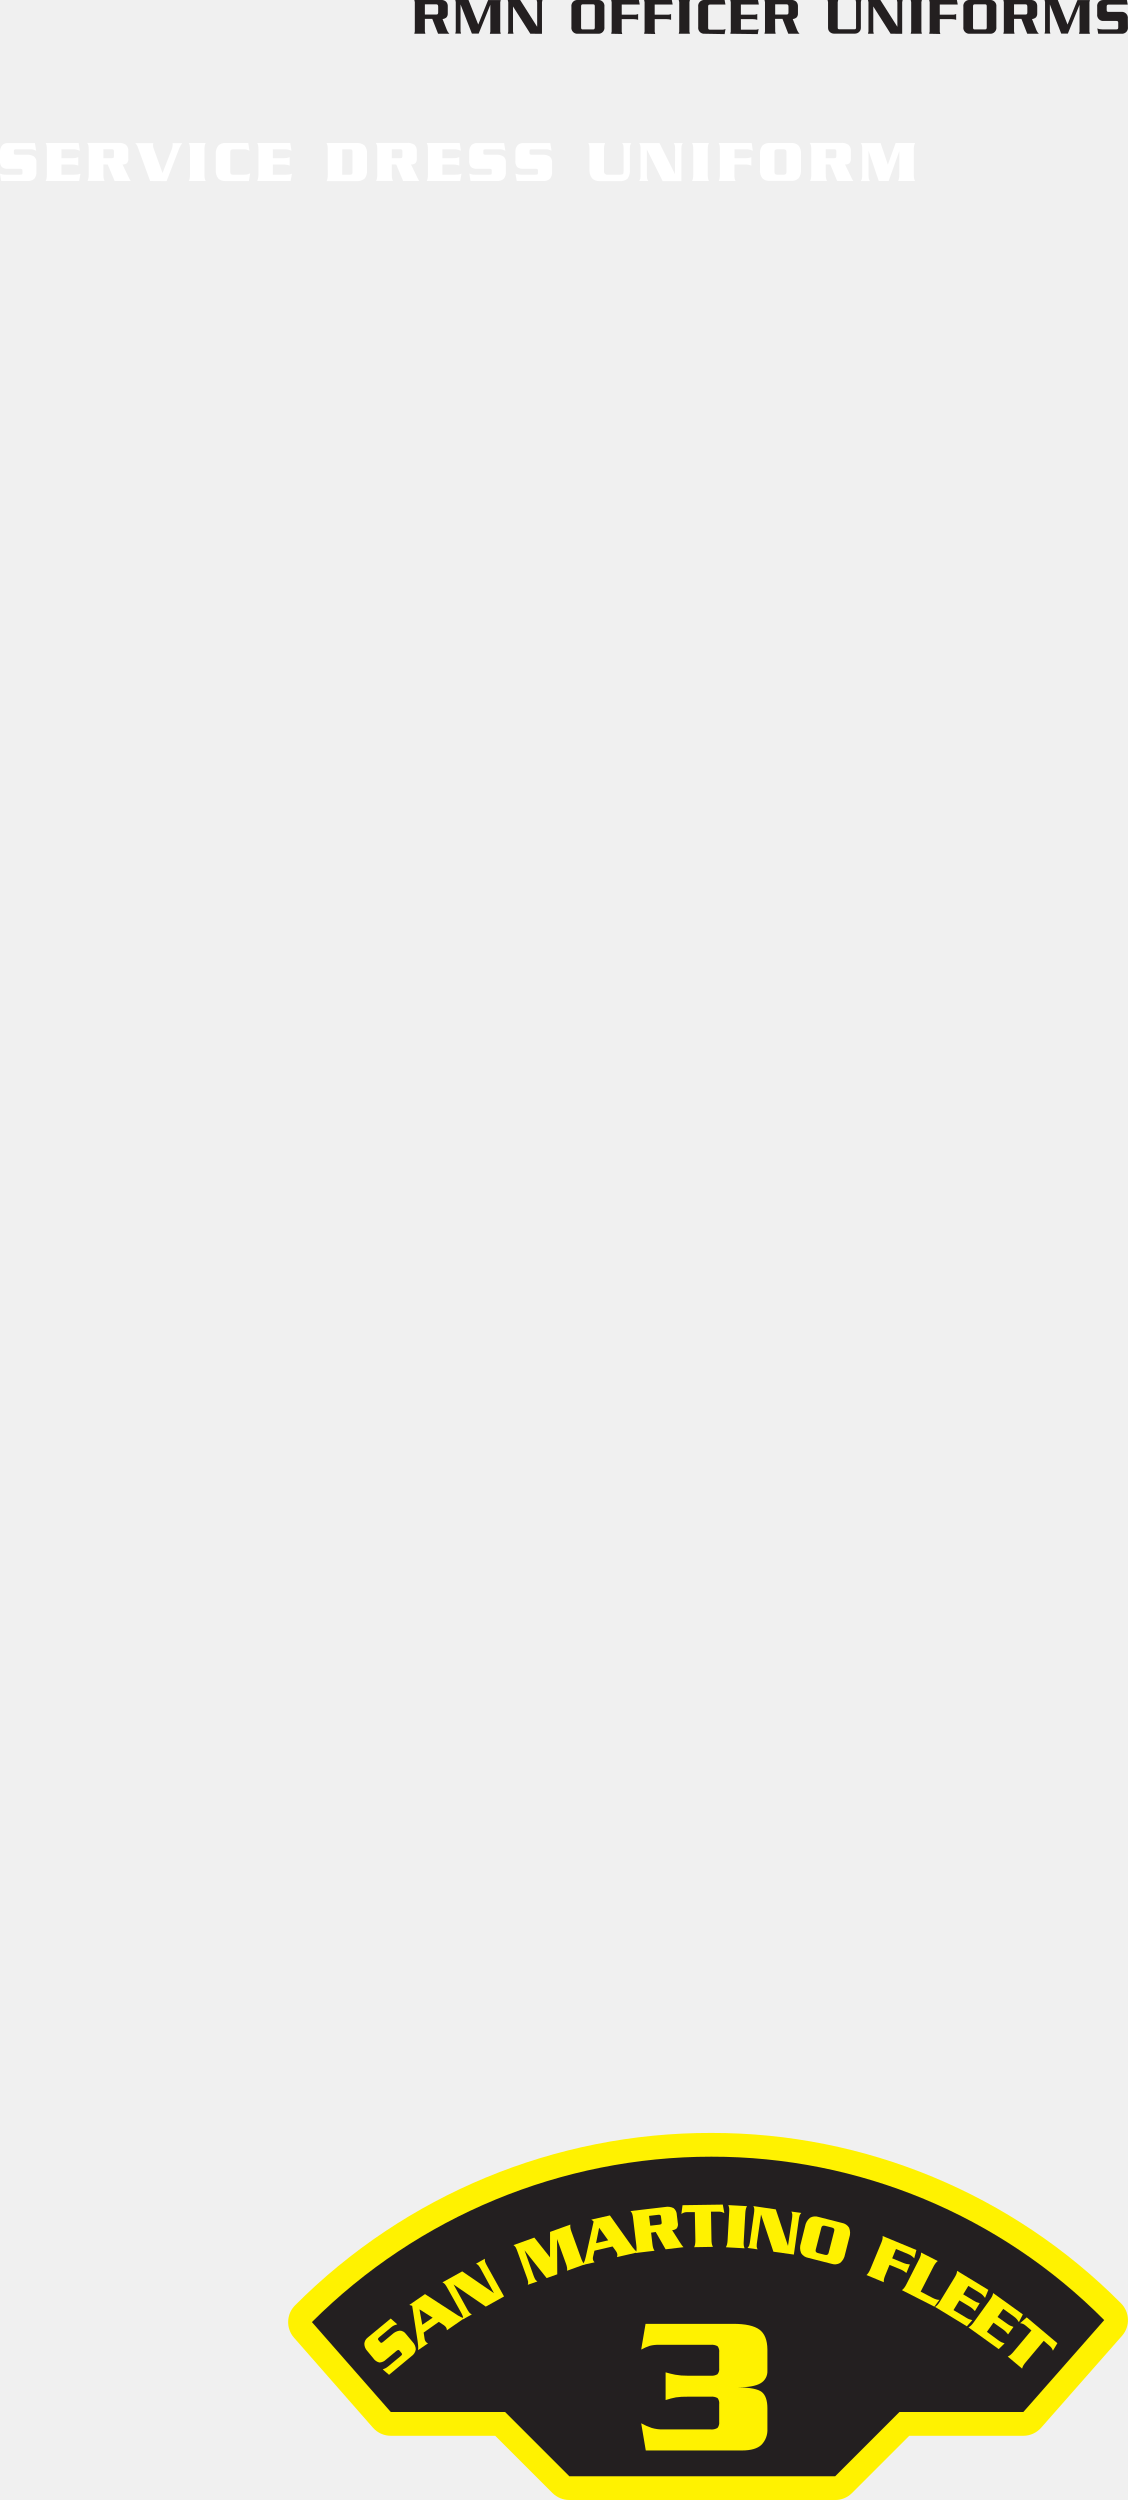
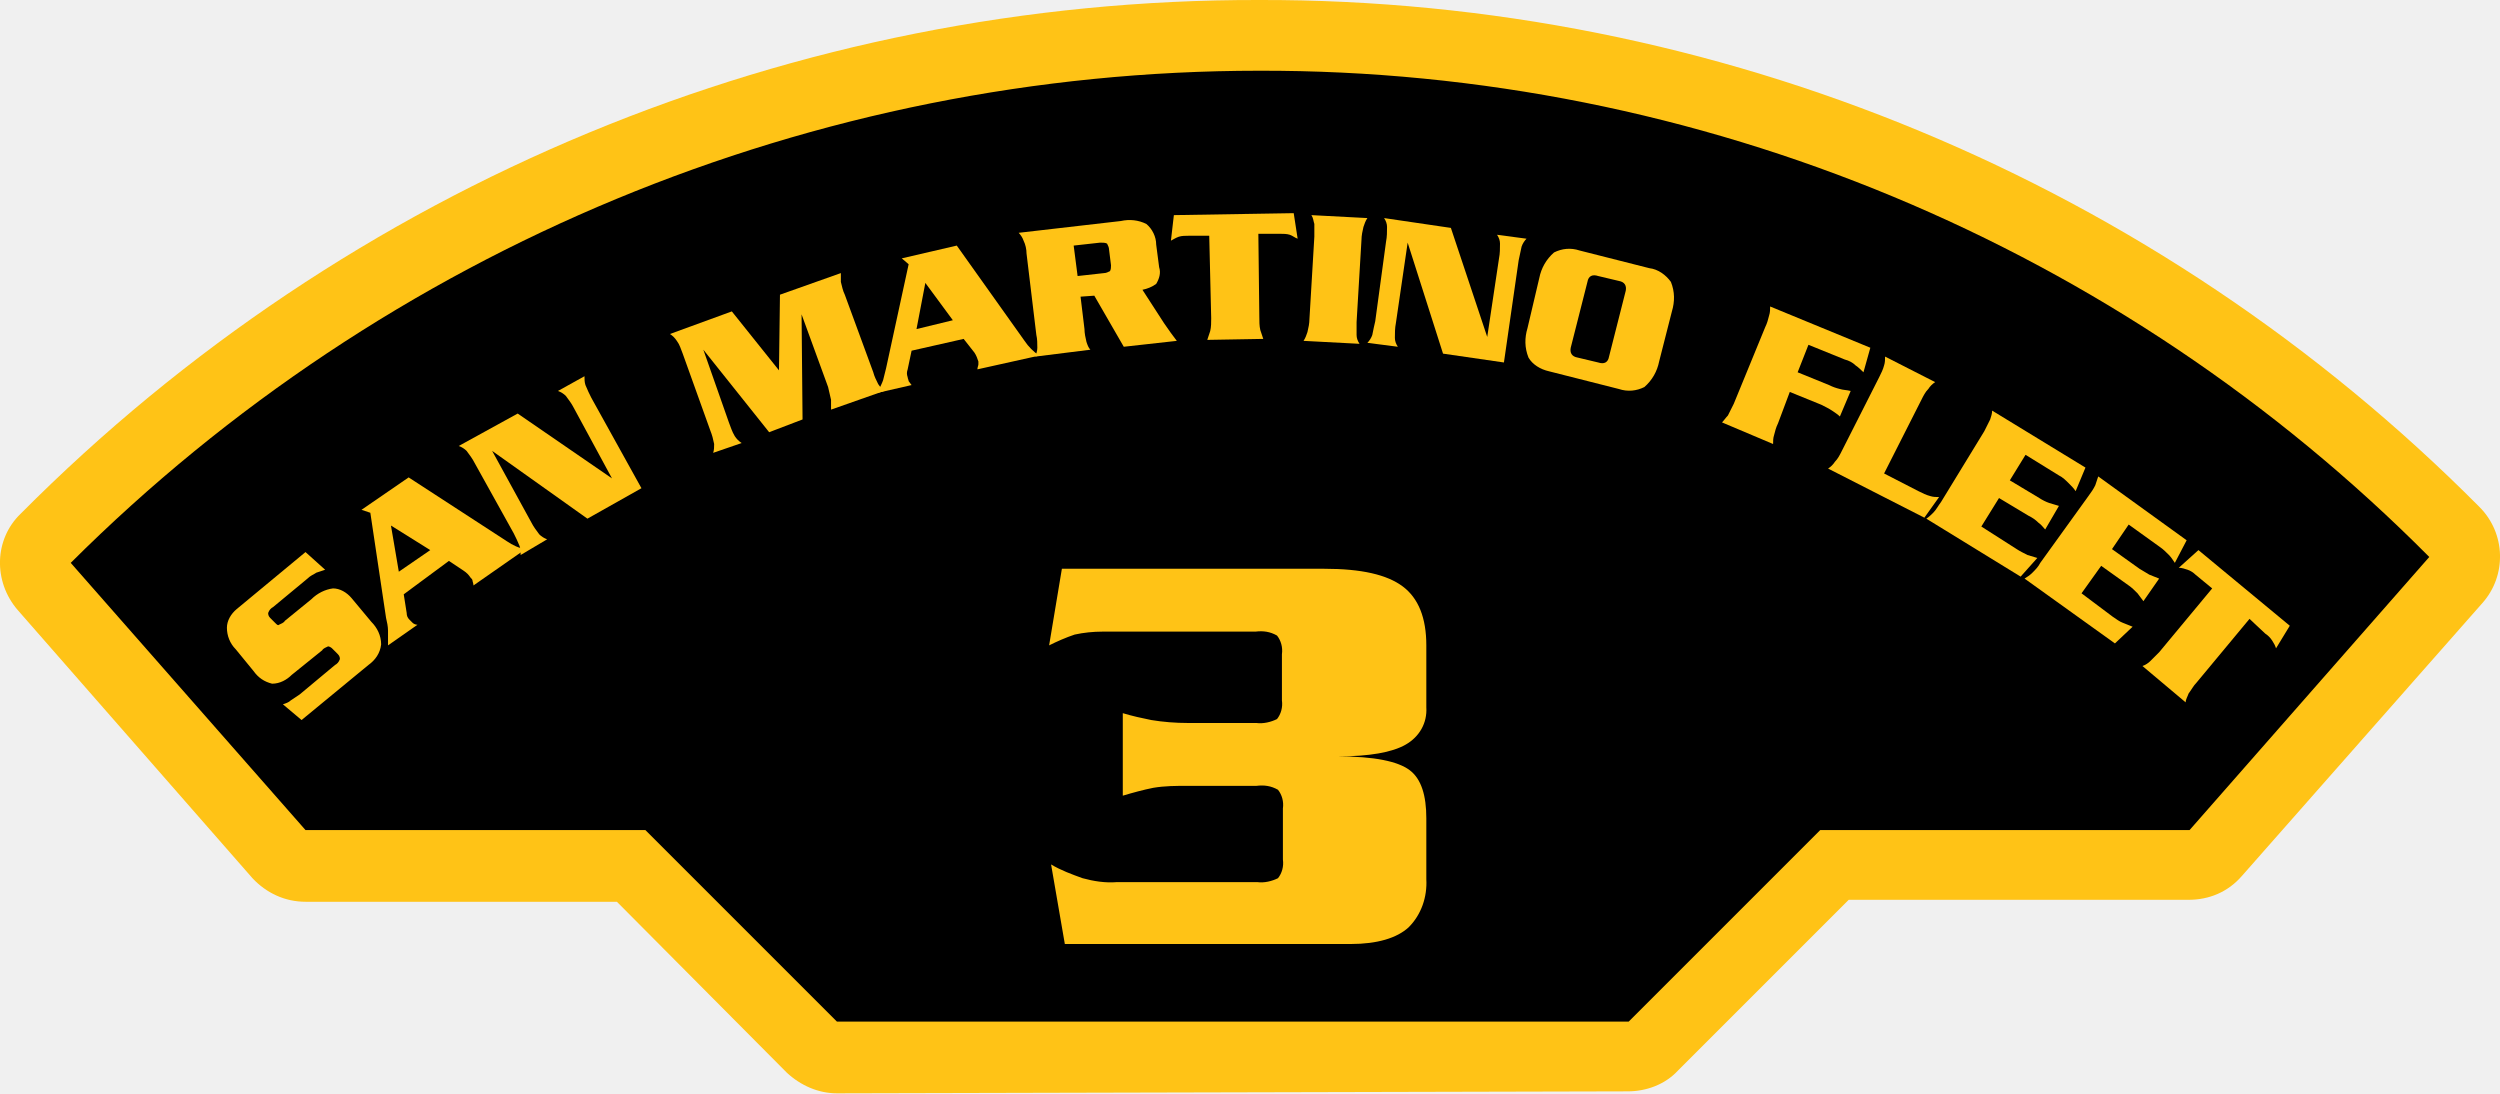
- <svg xmlns="http://www.w3.org/2000/svg" id="Layer_1" data-name="Layer 1" viewBox="0 0 341.86 757.69">
-   <defs>
-     <style>.cls-1{fill:#231f20;}.cls-2{fill:#fff;}.cls-3{opacity:0.5;}.cls-4{fill:#fff200;}.cls-5{fill:none;stroke:#231f20;}</style>
-   </defs>
-   <path class="cls-1" d="M41.44-637.59a5.62,5.62,0,0,0,0,.71,3.75,3.75,0,0,0,.15.66H38.24a3.82,3.82,0,0,0,.15-.65,5.52,5.52,0,0,0,0-.73v-7.48a5.6,5.6,0,0,0,0-.71,3.76,3.76,0,0,0-.15-.66h8.11a2.12,2.12,0,0,1,1.5.5,1.94,1.94,0,0,1,.53,1.49v2.08a1.76,1.76,0,0,1-.35,1.16,1.91,1.91,0,0,1-1.23.55l1.33,3.37a2.87,2.87,0,0,0,.74,1.09H45.44l-1.76-4.51H41.44Zm0-4.45h3.5a.49.49,0,0,0,.41-.15.89.89,0,0,0,.12-.53v-1.72q0-.68-.53-.68h-3.5Z" transform="translate(87.33 646.44)" />
-   <path class="cls-1" d="M57.61-639l3-7.42h3.82a3.85,3.85,0,0,0-.15.65,5.42,5.42,0,0,0,0,.73v7.47a5.55,5.55,0,0,0,0,.71,3.81,3.81,0,0,0,.15.66h-3.3a3.79,3.79,0,0,0,.15-.65,5.63,5.63,0,0,0,0-.73V-645l-3.54,8.75H55.69l-3.44-8.85,0,7.46a5.63,5.63,0,0,0,0,.72,3.86,3.86,0,0,0,.15.67H50.65a3.84,3.84,0,0,0,.15-.65,5.63,5.63,0,0,0,0-.73v-7.47a5.68,5.68,0,0,0,0-.71,3.76,3.76,0,0,0-.15-.66h4Z" transform="translate(87.33 646.44)" />
-   <path class="cls-1" d="M73.4-636.21l-5.25-8.27,0,6.9a5.53,5.53,0,0,0,0,.71,3.79,3.79,0,0,0,.15.66H66.56a4,4,0,0,0,.15-.65,5.59,5.59,0,0,0,0-.73v-7.47a5.71,5.71,0,0,0,0-.71,3.9,3.9,0,0,0-.15-.66h3.76l5.15,8.11,0-6.74a5.68,5.68,0,0,0,0-.71,3.89,3.89,0,0,0-.15-.66h1.76a3.88,3.88,0,0,0-.15.65,5.45,5.45,0,0,0,0,.73v8.85Z" transform="translate(87.33 646.44)" />
-   <path class="cls-1" d="M87.85-636.21a1.82,1.82,0,0,1-2-2.08v-6.07a1.82,1.82,0,0,1,2-2.08h6a1.82,1.82,0,0,1,2,2.08v6.07a1.82,1.82,0,0,1-2,2.08Zm4.51-1.31a.62.62,0,0,0,.45-.13.68.68,0,0,0,.13-.48v-6.39a.71.71,0,0,0-.12-.49.65.65,0,0,0-.46-.12h-3a.63.63,0,0,0-.45.13.68.68,0,0,0-.13.48v6.39a.71.71,0,0,0,.12.49.65.65,0,0,0,.46.12Z" transform="translate(87.33 646.44)" />
-   <path class="cls-1" d="M97.9-636.21a3.87,3.87,0,0,0,.15-.65,5.43,5.43,0,0,0,0-.73v-7.48a5.52,5.52,0,0,0,0-.71,3.8,3.8,0,0,0-.15-.66h8.4l.26,1.38-.74,0-.84,0H101.1V-642h3.38a8.26,8.26,0,0,0,.86,0,2.35,2.35,0,0,0,.73-.2v1.79a2.88,2.88,0,0,0-.74-.18,6.72,6.72,0,0,0-.84-.06H101.1v3.14a5.53,5.53,0,0,0,0,.71,3.79,3.79,0,0,0,.15.66Z" transform="translate(87.33 646.44)" />
-   <path class="cls-1" d="M107.88-636.21a3.87,3.87,0,0,0,.15-.65,5.43,5.43,0,0,0,0-.73v-7.48a5.52,5.52,0,0,0,0-.71,3.8,3.8,0,0,0-.15-.66h8.4l.26,1.38-.74,0-.84,0h-3.87V-642h3.38a8.26,8.26,0,0,0,.86,0,2.35,2.35,0,0,0,.73-.2v1.79a2.88,2.88,0,0,0-.74-.18,6.72,6.72,0,0,0-.84-.06h-3.38v3.14a5.53,5.53,0,0,0,0,.71,3.79,3.79,0,0,0,.15.66Z" transform="translate(87.33 646.44)" />
-   <path class="cls-1" d="M121.77-646.44a3.88,3.88,0,0,0-.15.65,5.44,5.44,0,0,0,0,.73v7.48a5.5,5.5,0,0,0,0,.71,3.78,3.78,0,0,0,.15.66h-3.39a4,4,0,0,0,.15-.65,5.6,5.6,0,0,0,0-.73v-7.48a5.7,5.7,0,0,0,0-.71,3.9,3.9,0,0,0-.15-.66Z" transform="translate(87.33 646.44)" />
-   <path class="cls-1" d="M126.28-636.21a1.82,1.82,0,0,1-2-2.08v-6.07a1.82,1.82,0,0,1,2-2.08h6l.26,1.38-.74,0-.84,0h-3.09a.63.63,0,0,0-.45.13.68.68,0,0,0-.13.48v6.39a.71.71,0,0,0,.12.49.65.65,0,0,0,.46.12h3.09a8.13,8.13,0,0,0,.86,0,2.35,2.35,0,0,0,.73-.2l-.26,1.55Z" transform="translate(87.33 646.44)" />
-   <path class="cls-1" d="M134-636.21a3.87,3.87,0,0,0,.15-.65,5.43,5.43,0,0,0,0-.73v-7.48a5.52,5.52,0,0,0,0-.71,3.8,3.8,0,0,0-.15-.66h8.4l.26,1.38-.74,0-.84,0h-3.87V-642h3.38a8.26,8.26,0,0,0,.86,0,2.35,2.35,0,0,0,.73-.2v1.79a2.88,2.88,0,0,0-.74-.18,6.72,6.72,0,0,0-.84-.06h-3.38v3.2H141a8.13,8.13,0,0,0,.86,0,2.34,2.34,0,0,0,.73-.2l-.26,1.55Z" transform="translate(87.33 646.44)" />
-   <path class="cls-1" d="M147.61-637.59a5.71,5.71,0,0,0,0,.71,3.71,3.71,0,0,0,.15.66h-3.39a3.87,3.87,0,0,0,.15-.65,5.6,5.6,0,0,0,0-.73v-7.48a5.7,5.7,0,0,0,0-.71,3.8,3.8,0,0,0-.15-.66h8.11a2.12,2.12,0,0,1,1.5.5,1.94,1.94,0,0,1,.53,1.49v2.08a1.76,1.76,0,0,1-.35,1.16,1.91,1.91,0,0,1-1.23.55l1.33,3.37a2.88,2.88,0,0,0,.74,1.09h-3.42l-1.76-4.51h-2.24Zm0-4.45h3.5a.49.49,0,0,0,.41-.15.88.88,0,0,0,.12-.53v-1.72q0-.68-.53-.68h-3.5Z" transform="translate(87.33 646.44)" />
-   <path class="cls-1" d="M166.71-646.44a3.77,3.77,0,0,0-.15.65,5.59,5.59,0,0,0,0,.73V-638q0,.43.46.43h4.64q.46,0,.46-.43v-7.11a5.68,5.68,0,0,0,0-.71,3.71,3.71,0,0,0-.15-.66h1.76a3.79,3.79,0,0,0-.15.65,5.61,5.61,0,0,0,0,.73V-638a1.65,1.65,0,0,1-.54,1.25,1.85,1.85,0,0,1-1.31.51h-6.24a1.86,1.86,0,0,1-1.32-.5,1.65,1.65,0,0,1-.54-1.25v-7.09a5.7,5.7,0,0,0,0-.71,3.8,3.8,0,0,0-.15-.66Z" transform="translate(87.33 646.44)" />
-   <path class="cls-1" d="M182.59-636.21l-5.25-8.27,0,6.9a5.53,5.53,0,0,0,0,.71,3.79,3.79,0,0,0,.15.66h-1.76a4,4,0,0,0,.15-.65,5.59,5.59,0,0,0,0-.73v-7.47a5.71,5.71,0,0,0,0-.71,3.9,3.9,0,0,0-.15-.66h3.76l5.15,8.11,0-6.74a5.68,5.68,0,0,0,0-.71,3.89,3.89,0,0,0-.15-.66h1.76a3.88,3.88,0,0,0-.15.65,5.45,5.45,0,0,0,0,.73v8.85Z" transform="translate(87.33 646.44)" />
-   <path class="cls-1" d="M192.07-646.44a3.88,3.88,0,0,0-.15.65,5.44,5.44,0,0,0,0,.73v7.48a5.5,5.5,0,0,0,0,.71,3.78,3.78,0,0,0,.15.66h-3.39a4,4,0,0,0,.15-.65,5.6,5.6,0,0,0,0-.73v-7.48a5.7,5.7,0,0,0,0-.71,3.9,3.9,0,0,0-.15-.66Z" transform="translate(87.33 646.44)" />
-   <path class="cls-1" d="M194.28-636.21a3.87,3.87,0,0,0,.15-.65,5.43,5.43,0,0,0,0-.73v-7.48a5.52,5.52,0,0,0,0-.71,3.8,3.8,0,0,0-.15-.66h8.4l.26,1.38-.74,0-.84,0h-3.87V-642h3.38a8.26,8.26,0,0,0,.86,0,2.35,2.35,0,0,0,.73-.2v1.79a2.88,2.88,0,0,0-.74-.18,6.72,6.72,0,0,0-.84-.06h-3.38v3.14a5.53,5.53,0,0,0,0,.71,3.79,3.79,0,0,0,.15.66Z" transform="translate(87.33 646.44)" />
-   <path class="cls-1" d="M206.64-636.21a1.82,1.82,0,0,1-2-2.08v-6.07a1.82,1.82,0,0,1,2-2.08h6a1.82,1.82,0,0,1,2,2.08v6.07a1.82,1.82,0,0,1-2,2.08Zm4.51-1.31a.62.62,0,0,0,.45-.13.68.68,0,0,0,.13-.48v-6.39a.71.71,0,0,0-.12-.49.65.65,0,0,0-.46-.12h-3a.63.63,0,0,0-.45.13.68.68,0,0,0-.13.48v6.39a.71.71,0,0,0,.12.49.65.65,0,0,0,.46.12Z" transform="translate(87.33 646.44)" />
-   <path class="cls-1" d="M220-637.59a5.71,5.71,0,0,0,0,.71,3.71,3.71,0,0,0,.15.66h-3.39a3.87,3.87,0,0,0,.15-.65,5.6,5.6,0,0,0,0-.73v-7.48a5.7,5.7,0,0,0,0-.71,3.8,3.8,0,0,0-.15-.66H225a2.12,2.12,0,0,1,1.5.5,1.94,1.94,0,0,1,.53,1.49v2.08a1.76,1.76,0,0,1-.35,1.16,1.91,1.91,0,0,1-1.23.55l1.33,3.37a2.88,2.88,0,0,0,.74,1.09H224l-1.76-4.51H220Zm0-4.45h3.5a.49.49,0,0,0,.41-.15.88.88,0,0,0,.12-.53v-1.72q0-.68-.53-.68H220Z" transform="translate(87.33 646.44)" />
-   <path class="cls-1" d="M236.22-639l3-7.42H243a3.85,3.85,0,0,0-.15.65,5.42,5.42,0,0,0,0,.73v7.47a5.55,5.55,0,0,0,0,.71,3.81,3.81,0,0,0,.15.66h-3.3a3.79,3.79,0,0,0,.15-.65,5.63,5.63,0,0,0,0-.73V-645l-3.54,8.75H234.3l-3.44-8.85,0,7.46a5.63,5.63,0,0,0,0,.72,3.86,3.86,0,0,0,.15.67h-1.76a4,4,0,0,0,.15-.65,5.63,5.63,0,0,0,0-.73v-7.47a5.68,5.68,0,0,0,0-.71,3.89,3.89,0,0,0-.15-.66h4Z" transform="translate(87.33 646.44)" />
-   <path class="cls-1" d="M254.51-638.29a1.82,1.82,0,0,1-2,2.08h-7l-.26-1.62a2.37,2.37,0,0,0,.74.23,5.27,5.27,0,0,0,.84.07H251a.62.62,0,0,0,.45-.13.68.68,0,0,0,.13-.48v-1.34a.71.71,0,0,0-.12-.49.65.65,0,0,0-.46-.12H247.2a1.82,1.82,0,0,1-2-2.07v-2.2a1.82,1.82,0,0,1,2-2.07h7l.26,1.38-.74,0-.84,0h-4.22a.62.62,0,0,0-.45.13.67.67,0,0,0-.13.48v1a.7.7,0,0,0,.12.48.65.65,0,0,0,.46.12h3.82a1.82,1.82,0,0,1,2,2.08Z" transform="translate(87.33 646.44)" />
-   <path class="cls-2" d="M-76.37-600.76a5.37,5.37,0,0,0-.83-.32,3.49,3.49,0,0,0-1-.11h-4.09a1.66,1.66,0,0,0-.68.09c-.11.06-.16.2-.16.41v.65q0,.32.16.41a1.66,1.66,0,0,0,.68.09h3.11A3.58,3.58,0,0,1-77-599a2.1,2.1,0,0,1,.71,1.78v2.81a3.16,3.16,0,0,1-.61,2.13,2.76,2.76,0,0,1-2.14.69h-7.92l-.38-2.23a5.85,5.85,0,0,0,.79.24,4.37,4.37,0,0,0,.94.09h4.25a1.6,1.6,0,0,0,.67-.09c.11-.06.16-.2.16-.41v-.79a.44.44,0,0,0-.16-.4,1.47,1.47,0,0,0-.67-.1H-84.9a2.64,2.64,0,0,1-1.89-.54,2.76,2.76,0,0,1-.54-2v-2.57a3,3,0,0,1,.63-2,2.29,2.29,0,0,1,1.8-.7h8.15Z" transform="translate(87.33 646.44)" />
-   <path class="cls-2" d="M-64.92-593.49a6.74,6.74,0,0,0,1.08-.06,6.42,6.42,0,0,0,.9-.24l-.4,2.21H-73.49a3.2,3.2,0,0,0,.27-.81,6.16,6.16,0,0,0,.09-1.17v-7.56a6.29,6.29,0,0,0-.08-1.18,3.55,3.55,0,0,0-.28-.8h10l.36,2.34a8.25,8.25,0,0,0-.88-.3,4.19,4.19,0,0,0-1.12-.13h-3.58v2.7h3.13a6.41,6.41,0,0,0,1.05-.06,8.11,8.11,0,0,0,.93-.24v2.52q-.41-.13-.87-.22a5.84,5.84,0,0,0-1.11-.09h-3.13v3.1Z" transform="translate(87.33 646.44)" />
-   <path class="cls-2" d="M-56-596.59v3a6.29,6.29,0,0,0,.08,1.18,3.54,3.54,0,0,0,.28.8H-60.8a3.2,3.2,0,0,0,.27-.81,6.16,6.16,0,0,0,.09-1.17v-7.56a5.54,5.54,0,0,0-.1-1.21,2.09,2.09,0,0,0-.37-.77h9.47a3.66,3.66,0,0,1,2.28.57,2.39,2.39,0,0,1,.71,2v2.12a1.87,1.87,0,0,1-.45,1.5,2.1,2.1,0,0,1-1.31.35l1.57,3.24.48,1a3.62,3.62,0,0,0,.48.77h-4.91l-2.09-5Zm0-1.91h2.48a1,1,0,0,0,.58-.12q.14-.12.14-.53v-1.4a.69.69,0,0,0-.14-.52.92.92,0,0,0-.58-.13H-56Z" transform="translate(87.33 646.44)" />
-   <path class="cls-2" d="M-41.83-591.58-45.63-602a2.55,2.55,0,0,0-.3-.58,2.69,2.69,0,0,0-.4-.48h5.47a3,3,0,0,0-.09.47v.16a3,3,0,0,0,.05.56,6.07,6.07,0,0,0,.31.93l2.52,6.94,2.7-6.94a8.28,8.28,0,0,0,.27-.81,2.66,2.66,0,0,0,.1-.68,1.7,1.7,0,0,0,0-.35c0-.11,0-.21-.05-.28h3a4.24,4.24,0,0,0-.56.79,9.76,9.76,0,0,0-.59,1.3l-3.64,9.43Z" transform="translate(87.33 646.44)" />
-   <path class="cls-2" d="M-30.11-591.58a3.22,3.22,0,0,0,.27-.81,6.17,6.17,0,0,0,.09-1.17v-7.56a6.25,6.25,0,0,0-.08-1.18,3.55,3.55,0,0,0-.28-.8H-25a3.22,3.22,0,0,0-.27.81,6.17,6.17,0,0,0-.09,1.17v7.56a6.25,6.25,0,0,0,.08,1.18,3.56,3.56,0,0,0,.28.8Z" transform="translate(87.33 646.44)" />
-   <path class="cls-2" d="M-11.73-600.76a5.13,5.13,0,0,0-.8-.32,3.46,3.46,0,0,0-1-.11h-3.15q-.86,0-.86.74v6.23q0,.74.86.74h2.48a11.07,11.07,0,0,0,1.69-.08,3.87,3.87,0,0,0,1-.35l-.38,2.34H-19a2.85,2.85,0,0,1-2.19-.78,3.76,3.76,0,0,1-.73-2.6v-4.75a3.77,3.77,0,0,1,.73-2.59A2.83,2.83,0,0,1-19-603.1h6.91Z" transform="translate(87.33 646.44)" />
-   <path class="cls-2" d="M-.83-593.49a6.74,6.74,0,0,0,1.08-.06,6.42,6.42,0,0,0,.9-.24l-.4,2.21H-9.39a3.2,3.2,0,0,0,.27-.81A6.16,6.16,0,0,0-9-593.56v-7.56a6.29,6.29,0,0,0-.08-1.18,3.55,3.55,0,0,0-.28-.8h10l.36,2.34a8.25,8.25,0,0,0-.88-.3,4.19,4.19,0,0,0-1.12-.13H-4.64v2.7h3.13a6.41,6.41,0,0,0,1.05-.06,8.11,8.11,0,0,0,.93-.24v2.52q-.41-.13-.87-.22a5.84,5.84,0,0,0-1.11-.09H-4.64v3.1Z" transform="translate(87.33 646.44)" />
-   <path class="cls-2" d="M12-601.12a6.29,6.29,0,0,0-.08-1.18,3.55,3.55,0,0,0-.28-.8h8.95a3.56,3.56,0,0,1,2.56.75,3.5,3.5,0,0,1,.75,2.53v5a3.5,3.5,0,0,1-.75,2.53,3.56,3.56,0,0,1-2.56.75H11.65a3.2,3.2,0,0,0,.27-.81,6.16,6.16,0,0,0,.09-1.17Zm4.39,7.63h2.29a1,1,0,0,0,.68-.16,1.32,1.32,0,0,0,.14-.77v-5.83a1.33,1.33,0,0,0-.14-.77q-.14-.17-.68-.17H16.4Z" transform="translate(87.33 646.44)" />
-   <path class="cls-2" d="M31.41-596.59v3a6.29,6.29,0,0,0,.08,1.18,3.54,3.54,0,0,0,.28.8H26.66a3.2,3.2,0,0,0,.27-.81,6.16,6.16,0,0,0,.09-1.17v-7.56a5.54,5.54,0,0,0-.1-1.21,2.09,2.09,0,0,0-.37-.77H36a3.66,3.66,0,0,1,2.28.57,2.39,2.39,0,0,1,.71,2v2.12a1.87,1.87,0,0,1-.45,1.5,2.1,2.1,0,0,1-1.31.35l1.57,3.24.48,1a3.62,3.62,0,0,0,.48.77H34.85l-2.09-5Zm0-1.91H33.9a1,1,0,0,0,.58-.12q.14-.12.14-.53v-1.4a.69.69,0,0,0-.14-.52.92.92,0,0,0-.58-.13H31.41Z" transform="translate(87.33 646.44)" />
-   <path class="cls-2" d="M50.56-593.49a6.74,6.74,0,0,0,1.08-.06,6.39,6.39,0,0,0,.9-.24l-.4,2.21H42a3.2,3.2,0,0,0,.27-.81,6.16,6.16,0,0,0,.09-1.17v-7.56a6.29,6.29,0,0,0-.08-1.18,3.55,3.55,0,0,0-.28-.8H52l.36,2.34a8.42,8.42,0,0,0-.88-.3,4.19,4.19,0,0,0-1.12-.13H46.75v2.7h3.13a6.4,6.4,0,0,0,1.05-.06,8.14,8.14,0,0,0,.93-.24v2.52a8.91,8.91,0,0,0-.87-.22,5.84,5.84,0,0,0-1.11-.09H46.75v3.1Z" transform="translate(87.33 646.44)" />
-   <path class="cls-2" d="M65.83-600.76a5.39,5.39,0,0,0-.83-.32,3.5,3.5,0,0,0-1-.11H60a1.65,1.65,0,0,0-.68.09c-.11.06-.16.2-.16.41v.65c0,.22.05.35.16.41a1.65,1.65,0,0,0,.68.09h3.11a3.58,3.58,0,0,1,2.17.54,2.1,2.1,0,0,1,.71,1.78v2.81a3.15,3.15,0,0,1-.61,2.13,2.75,2.75,0,0,1-2.14.69H55.28l-.38-2.23a5.83,5.83,0,0,0,.79.24,4.37,4.37,0,0,0,.94.09h4.25a1.59,1.59,0,0,0,.67-.09c.11-.06.16-.2.16-.41v-.79a.44.44,0,0,0-.16-.4,1.46,1.46,0,0,0-.67-.1H57.3a2.64,2.64,0,0,1-1.89-.54,2.76,2.76,0,0,1-.54-2v-2.57a3,3,0,0,1,.63-2,2.29,2.29,0,0,1,1.8-.7h8.15Z" transform="translate(87.33 646.44)" />
-   <path class="cls-2" d="M79.83-600.76a5.39,5.39,0,0,0-.83-.32,3.5,3.5,0,0,0-1-.11H74a1.65,1.65,0,0,0-.68.09c-.11.06-.16.2-.16.41v.65c0,.22.05.35.16.41a1.65,1.65,0,0,0,.68.09h3.11a3.58,3.58,0,0,1,2.17.54,2.1,2.1,0,0,1,.71,1.78v2.81a3.15,3.15,0,0,1-.61,2.13,2.75,2.75,0,0,1-2.14.69H69.28l-.38-2.23a5.83,5.83,0,0,0,.79.24,4.37,4.37,0,0,0,.94.09h4.25a1.59,1.59,0,0,0,.67-.09c.11-.06.16-.2.16-.41v-.79a.44.44,0,0,0-.16-.4,1.46,1.46,0,0,0-.67-.1H71.3a2.64,2.64,0,0,1-1.89-.54,2.76,2.76,0,0,1-.54-2v-2.57a3,3,0,0,1,.63-2,2.29,2.29,0,0,1,1.8-.7h8.15Z" transform="translate(87.33 646.44)" />
-   <path class="cls-2" d="M100.35-593.49a2,2,0,0,0,1.12-.18q.2-.18.2-1V-601a7.7,7.7,0,0,0-.07-1.31,2.15,2.15,0,0,0-.36-.76H104a2.15,2.15,0,0,0-.36.76,7.6,7.6,0,0,0-.07,1.31v5.89a4.33,4.33,0,0,1-.67,2.79,3.3,3.3,0,0,1-2.55.77H94.52a3.07,3.07,0,0,1-2.43-.86,4,4,0,0,1-.76-2.7v-6a6.21,6.21,0,0,0-.08-1.18,3.55,3.55,0,0,0-.28-.8h5.11a3.2,3.2,0,0,0-.27.81,6.13,6.13,0,0,0-.09,1.17v6.55a1,1,0,0,0,1.1,1.08Z" transform="translate(87.33 646.44)" />
-   <path class="cls-2" d="M108.72-601.12l0,7.47a7.7,7.7,0,0,0,.07,1.31,2.14,2.14,0,0,0,.36.76h-2.77a2.16,2.16,0,0,0,.36-.76,7.74,7.74,0,0,0,.07-1.31V-601a7.74,7.74,0,0,0-.07-1.31,2.17,2.17,0,0,0-.36-.76h6.17l4.68,9.4.05-7.33a7.7,7.7,0,0,0-.07-1.31,2.14,2.14,0,0,0-.36-.76h2.77a2.14,2.14,0,0,0-.36.76,7.74,7.74,0,0,0-.07,1.31v9.45h-5.69Z" transform="translate(87.33 646.44)" />
-   <path class="cls-2" d="M122.42-591.58a3.22,3.22,0,0,0,.27-.81,6.21,6.21,0,0,0,.09-1.17v-7.56a6.29,6.29,0,0,0-.08-1.18,3.5,3.5,0,0,0-.28-.8h5.11a3.2,3.2,0,0,0-.27.81,6.13,6.13,0,0,0-.09,1.17v7.56a6.31,6.31,0,0,0,.08,1.18,3.59,3.59,0,0,0,.28.8Z" transform="translate(87.33 646.44)" />
-   <path class="cls-2" d="M135.24-593.56a6.21,6.21,0,0,0,.08,1.18,3.54,3.54,0,0,0,.28.8h-5.11a3.22,3.22,0,0,0,.27-.81,6.12,6.12,0,0,0,.09-1.17v-7.56a6.21,6.21,0,0,0-.08-1.18,3.55,3.55,0,0,0-.28-.8h10l.34,2.34a5.15,5.15,0,0,0-.85-.3,4.42,4.42,0,0,0-1.12-.13h-3.58v2.7h3.13a6.41,6.41,0,0,0,1.05-.06,8.08,8.08,0,0,0,.93-.24v2.52a8.91,8.91,0,0,0-.87-.22,5.84,5.84,0,0,0-1.11-.09h-3.13Z" transform="translate(87.33 646.44)" />
-   <path class="cls-2" d="M143-599.72a3.77,3.77,0,0,1,.73-2.59,2.83,2.83,0,0,1,2.19-.79h6.59a2.85,2.85,0,0,1,2.19.78,3.77,3.77,0,0,1,.73,2.6V-595a3.77,3.77,0,0,1-.73,2.59,2.83,2.83,0,0,1-2.19.79h-6.59a2.85,2.85,0,0,1-2.19-.78A3.76,3.76,0,0,1,143-595Zm4.39,5.49q0,.74.86.74h1.91q.86,0,.86-.74v-6.23q0-.74-.86-.74h-1.91q-.86,0-.86.74Z" transform="translate(87.33 646.44)" />
-   <path class="cls-2" d="M162.94-596.59v3a6.21,6.21,0,0,0,.08,1.18,3.54,3.54,0,0,0,.28.8h-5.11a3.22,3.22,0,0,0,.27-.81,6.12,6.12,0,0,0,.09-1.17v-7.56a5.58,5.58,0,0,0-.1-1.21,2.11,2.11,0,0,0-.37-.77h9.47a3.66,3.66,0,0,1,2.28.57,2.39,2.39,0,0,1,.71,2v2.12a1.87,1.87,0,0,1-.45,1.5,2.1,2.1,0,0,1-1.31.35l1.57,3.24.48,1a3.61,3.61,0,0,0,.48.77h-4.91l-2.09-5Zm0-1.91h2.48a1,1,0,0,0,.58-.12.69.69,0,0,0,.14-.53v-1.4a.7.7,0,0,0-.14-.52.92.92,0,0,0-.58-.13h-2.48Z" transform="translate(87.33 646.44)" />
-   <path class="cls-2" d="M184.12-603.1H190a3.54,3.54,0,0,0-.28.79,5.62,5.62,0,0,0-.1,1.19v7.56a6.27,6.27,0,0,0,.08,1.19,3.16,3.16,0,0,0,.3.79h-5.13a3.18,3.18,0,0,0,.27-.81,6.12,6.12,0,0,0,.09-1.17v-7.09L182-591.58h-3l-3.1-9.18,0,7.09a7.78,7.78,0,0,0,.07,1.33,2.18,2.18,0,0,0,.36.77h-2.77a2.14,2.14,0,0,0,.36-.76,7.7,7.7,0,0,0,.07-1.31V-601a7.7,7.7,0,0,0-.07-1.31,2.15,2.15,0,0,0-.36-.76h6l2.2,6.53Z" transform="translate(87.33 646.44)" />
-   <g class="cls-3">
-     <path class="cls-4" d="M7.2,57.33a171.41,171.41,0,0,1,121-50.13A167.4,167.4,0,0,1,247.33,56.73L222.81,84.58H31.11ZM94.36,5.09a177,177,0,0,0-91,48.41,5.4,5.4,0,0,0-.25,7.39L27.05,88.15A5.4,5.4,0,0,0,31.11,90h191.7a5.39,5.39,0,0,0,4.05-1.83l24.52-27.86a5.39,5.39,0,0,0-.24-7.38A172.77,172.77,0,0,0,128.25,1.8,176.68,176.68,0,0,0,94.36,5.09" transform="translate(87.33 646.44)" />
+ <svg xmlns="http://www.w3.org/2000/svg" version="1.1" id="Layer_1" x="0px" y="0px" viewBox="0 0 254.5 111.3" style="enable-background:new 0 0 254.5 111.3;" xml:space="preserve">
+   <style type="text/css">
+ 	.st0{opacity:0.5;}
+ 	.st1{fill:#FFF200;}
+ 	.st2{fill:none;stroke:#231F20;}
+ 	.st3{fill:#FFC316;}
+ </style>
+   <g class="st0">
+     <path class="st1" d="M7.2,57.3c32.1-32.1,75.6-50.1,121-50.1c44.7-0.1,87.6,17.8,119.1,49.5l-24.5,27.9H31.1L7.2,57.3z M94.4,5.1   c-34.5,6.8-66.1,23.6-91,48.4c-2,2-2.1,5.2-0.2,7.4L27,88.2c1,1.2,2.5,1.8,4.1,1.8h191.7c1.6,0,3-0.7,4.1-1.8l24.5-27.9   c1.9-2.1,1.8-5.4-0.2-7.4C218.6,20.2,174.4,1.7,128.2,1.8C116.9,1.8,105.5,2.9,94.4,5.1" />
  </g>
-   <path class="cls-5" d="M7.2,57.33a171.42,171.42,0,0,1,121-50.13A167.4,167.4,0,0,1,247.33,56.73" transform="translate(87.33 646.44)" />
-   <path class="cls-4" d="M85.21,111.25a7.2,7.2,0,0,1-5.09-2.11L62.76,91.79H31.11a7.2,7.2,0,0,1-5.41-2.45L1.79,62.08a7.2,7.2,0,0,1,.33-9.85A177.55,177.55,0,0,1,128.25,0,174.55,174.55,0,0,1,252.42,51.64a7.2,7.2,0,0,1,.31,9.85L228.22,89.34a7.2,7.2,0,0,1-5.4,2.45H188.24l-17.36,17.36a7.2,7.2,0,0,1-5.09,2.11Z" transform="translate(87.33 646.44)" />
-   <path class="cls-1" d="M247.33,56.73A167.4,167.4,0,0,0,128.25,7.2,171.42,171.42,0,0,0,7.2,57.33L31.11,84.58H65.75l19.47,19.47h80.58l19.47-19.47h37.55Z" transform="translate(87.33 646.44)" />
-   <path class="cls-4" d="M33.07,58a6.1,6.1,0,0,0-.93.32,3.91,3.91,0,0,0-.9.58l-3.49,2.9a1.84,1.84,0,0,0-.52.56q-.07.19.16.47l.46.55q.23.28.43.24a1.85,1.85,0,0,0,.65-.41L31.58,61a4,4,0,0,1,2.24-1.08,2.33,2.33,0,0,1,1.87,1l2,2.4a3.5,3.5,0,0,1,1,2.26,3.06,3.06,0,0,1-1.34,2.11l-6.77,5.62-1.91-1.64a6.64,6.64,0,0,0,.84-.36,4.86,4.86,0,0,0,.86-.59l3.63-3a1.76,1.76,0,0,0,.51-.55q.07-.19-.16-.47L33.78,66a.49.49,0,0,0-.43-.23,1.63,1.63,0,0,0-.64.39l-3.06,2.54a2.93,2.93,0,0,1-2,.88,3.06,3.06,0,0,1-1.85-1.29L24,66.11a3.28,3.28,0,0,1-.91-2.19,2.55,2.55,0,0,1,1-1.88l7-5.79Z" transform="translate(87.33 646.44)" />
-   <path class="cls-4" d="M41.07,60.5l.29,1.94a1.68,1.68,0,0,0,.28.73,1.7,1.7,0,0,0,.29.35,2.74,2.74,0,0,0,.46.25l-3,2.06q.06-.94,0-1.46a9.49,9.49,0,0,0-.15-1.28L37.59,52.4l-.87-.27,4.76-3.28,10,6.49a6,6,0,0,0,1.92.81l-5.28,3.65a3.07,3.07,0,0,0-.1-.53,1.17,1.17,0,0,0-.15-.32,2.42,2.42,0,0,0-.69-.69l-1.51-1ZM43.8,56l-4-2.53.85,4.68Z" transform="translate(87.33 646.44)" />
-   <path class="cls-4" d="M50.14,45.94l4,7.28a8.53,8.53,0,0,0,.78,1.24,2.37,2.37,0,0,0,.76.54L53,56.49a2.38,2.38,0,0,0-.06-.93,8.62,8.62,0,0,0-.64-1.32l-4-7.17a8.52,8.52,0,0,0-.78-1.24,2.39,2.39,0,0,0-.76-.54l6-3.33,9.62,6.6-3.9-7.15a8.64,8.64,0,0,0-.78-1.24,2.39,2.39,0,0,0-.76-.54l2.69-1.5a2.38,2.38,0,0,0,.06.93,8.53,8.53,0,0,0,.64,1.32l5.1,9.18L59.9,52.64Z" transform="translate(87.33 646.44)" />
-   <path class="cls-4" d="M79.38,30l6.15-2.22a3.93,3.93,0,0,0,0,.93A6.27,6.27,0,0,0,85.89,30l2.86,7.9a6.82,6.82,0,0,0,.53,1.21,3.49,3.49,0,0,0,.61.72l-5.36,1.94a3.55,3.55,0,0,0,0-.95,6.83,6.83,0,0,0-.35-1.26l-2.68-7.41.06,10.7L78.35,44l-6.7-8.42L74.29,43a8.71,8.71,0,0,0,.58,1.36,2.4,2.4,0,0,0,.67.66l-2.9,1a2.37,2.37,0,0,0,.09-.93,8.56,8.56,0,0,0-.42-1.4L69.52,36a8.56,8.56,0,0,0-.57-1.35,2.39,2.39,0,0,0-.66-.65l6.32-2.28,4.76,6Z" transform="translate(87.33 646.44)" />
-   <path class="cls-4" d="M92.83,35.69l-.44,1.91a1.68,1.68,0,0,0,0,.78,1.72,1.72,0,0,0,.14.43,2.78,2.78,0,0,0,.34.4L89.34,40q.4-.85.57-1.34a9.59,9.59,0,0,0,.33-1.25l2.35-10.56-.71-.58L97.51,25l6.93,9.73a6,6,0,0,0,1.49,1.46l-6.26,1.44a3.15,3.15,0,0,0,.1-.53,1.15,1.15,0,0,0,0-.35,2.42,2.42,0,0,0-.39-.9l-1.05-1.44ZM97,32.55l-2.75-3.81-.93,4.66Z" transform="translate(87.33 646.44)" />
-   <path class="cls-4" d="M110,30.23l.39,3.34a6.94,6.94,0,0,0,.24,1.29,3.9,3.9,0,0,0,.41.85l-5.64.67a3.6,3.6,0,0,0,.19-.93,6.93,6.93,0,0,0-.05-1.3l-1-8.34a6.1,6.1,0,0,0-.27-1.32,2.31,2.31,0,0,0-.51-.81l10.45-1.23a4.06,4.06,0,0,1,2.59.33,2.65,2.65,0,0,1,1,2.08l.28,2.34a2.08,2.08,0,0,1-.3,1.72,2.34,2.34,0,0,1-1.4.56l2.15,3.37.66,1a4,4,0,0,0,.63.78l-5.42.64-3-5.25Zm-.25-2.11,2.74-.32a1.08,1.08,0,0,0,.62-.2.77.77,0,0,0,.09-.6L113,25.44a.77.77,0,0,0-.23-.56,1,1,0,0,0-.65-.06l-2.74.32Z" transform="translate(87.33 646.44)" />
-   <path class="cls-4" d="M131.74,21.72l.45,2.59a4,4,0,0,0-.82-.35,3.54,3.54,0,0,0-1-.1l-2.22,0,.15,8.48a7,7,0,0,0,.11,1.31,3.9,3.9,0,0,0,.33.88l-5.68.1a3.62,3.62,0,0,0,.28-.91,6.91,6.91,0,0,0,.08-1.3L123.26,24,121,24a3.31,3.31,0,0,0-1,.13,4.44,4.44,0,0,0-.82.42l.35-2.65Z" transform="translate(87.33 646.44)" />
-   <path class="cls-4" d="M132.67,34.65a3.54,3.54,0,0,0,.35-.88,6.91,6.91,0,0,0,.17-1.29l.47-8.39a6.92,6.92,0,0,0,0-1.31,4,4,0,0,0-.26-.91l5.67.32a3.54,3.54,0,0,0-.35.88,6.85,6.85,0,0,0-.17,1.29l-.47,8.39a7,7,0,0,0,0,1.31,3.92,3.92,0,0,0,.26.91Z" transform="translate(87.33 646.44)" />
-   <path class="cls-4" d="M143.32,24.73l-1.19,8.21A8.59,8.59,0,0,0,142,34.4a2.35,2.35,0,0,0,.28.89l-3.05-.43a2.39,2.39,0,0,0,.51-.78,8.63,8.63,0,0,0,.28-1.44l1.14-8.12a8.72,8.72,0,0,0,.12-1.46,2.41,2.41,0,0,0-.28-.89l6.79,1,3.7,11.06,1.19-8.05a8.51,8.51,0,0,0,.12-1.46,2.38,2.38,0,0,0-.28-.89l3,.43a2.38,2.38,0,0,0-.51.78,8.61,8.61,0,0,0-.28,1.43l-1.46,10.4L147.07,36Z" transform="translate(87.33 646.44)" />
-   <path class="cls-4" d="M156.67,28.3a4.19,4.19,0,0,1,1.5-2.59,3.15,3.15,0,0,1,2.57-.25l7.09,1.81A3.16,3.16,0,0,1,170,28.71a4.18,4.18,0,0,1,.07,3l-1.3,5.12a4.19,4.19,0,0,1-1.5,2.59,3.15,3.15,0,0,1-2.57.25l-7.09-1.81a3.17,3.17,0,0,1-2.14-1.44,4.18,4.18,0,0,1-.07-3Zm3.22,7.12q-.2.79.73,1l2.05.52q.93.24,1.13-.56l1.71-6.71q.2-.79-.73-1l-2.05-.52q-.93-.24-1.13.56Z" transform="translate(87.33 646.44)" />
-   <path class="cls-4" d="M181,43.07a6.89,6.89,0,0,0-.42,1.24,3.9,3.9,0,0,0-.05.94l-5.25-2.18a3.58,3.58,0,0,0,.62-.72,6.9,6.9,0,0,0,.59-1.16l3.22-7.76a7,7,0,0,0,.42-1.25,4,4,0,0,0,.05-.94l10.23,4.25L189.75,38a5.64,5.64,0,0,0-.75-.68,4.86,4.86,0,0,0-1.1-.61l-3.68-1.53L183.07,38l3.21,1.33a7.22,7.22,0,0,0,1.11.38,9,9,0,0,0,1.05.15l-1.07,2.59q-.37-.31-.8-.59a6.54,6.54,0,0,0-1.1-.56L182.26,40Z" transform="translate(87.33 646.44)" />
-   <path class="cls-4" d="M195.33,50a6.13,6.13,0,0,0,1.19.48,2.62,2.62,0,0,0,.87.1l-1.53,2.07-9.84-5a3.56,3.56,0,0,0,.68-.67,6.81,6.81,0,0,0,.68-1.11l3.81-7.48a7,7,0,0,0,.51-1.21,4,4,0,0,0,.13-.93l5.06,2.58a3.59,3.59,0,0,0-.68.67,6.83,6.83,0,0,0-.68,1.11L191.7,48.1Z" transform="translate(87.33 646.44)" />
-   <path class="cls-4" d="M205.3,55.88a7.55,7.55,0,0,0,1.06.57,7.2,7.2,0,0,0,1,.29l-1.66,1.87-9.63-5.88a3.59,3.59,0,0,0,.73-.61,6.82,6.82,0,0,0,.76-1.06l4.38-7.17a7,7,0,0,0,.61-1.17,4,4,0,0,0,.2-.92l9.46,5.77-1,2.43a8.91,8.91,0,0,0-.66-.8,4.63,4.63,0,0,0-1-.77l-3.4-2.07-1.56,2.56,3,1.81a7.27,7.27,0,0,0,1,.55,9.05,9.05,0,0,0,1,.31L208.14,54q-.32-.36-.7-.71a6.47,6.47,0,0,0-1-.73l-3-1.81-1.79,2.94Z" transform="translate(87.33 646.44)" />
-   <path class="cls-4" d="M215.14,62.77a7.43,7.43,0,0,0,1,.64,7.07,7.07,0,0,0,1,.37l-1.79,1.74-9.16-6.59a3.6,3.6,0,0,0,.77-.56,6.92,6.92,0,0,0,.84-1l4.91-6.82a7,7,0,0,0,.69-1.12,4,4,0,0,0,.27-.9l9,6.47-1.19,2.34a9.31,9.31,0,0,0-.6-.85,4.63,4.63,0,0,0-.92-.84l-3.23-2.33L215,55.78l2.83,2a7.22,7.22,0,0,0,1,.63,9,9,0,0,0,1,.38l-1.64,2.27a9.8,9.8,0,0,0-.65-.76,6.48,6.48,0,0,0-.94-.8l-2.83-2-2,2.79Z" transform="translate(87.33 646.44)" />
-   <path class="cls-4" d="M233.14,63.73,231.78,66a4.05,4.05,0,0,0-.39-.8,3.51,3.51,0,0,0-.7-.74L229,63l-5.45,6.49a7,7,0,0,0-.77,1.06,3.93,3.93,0,0,0-.33.88l-4.35-3.65a3.62,3.62,0,0,0,.81-.5,6.94,6.94,0,0,0,.91-.93l5.45-6.49-1.7-1.43a3.38,3.38,0,0,0-.83-.55,4.5,4.5,0,0,0-.9-.22l2-1.76Z" transform="translate(87.33 646.44)" />
-   <path class="cls-4" d="M134.85,57.86q5.64,0,8,1.76t2.4,6v6.42a4.14,4.14,0,0,1-2.07,3.83q-2.07,1.23-6.87,1.24,5.58.06,7.26,1.43t1.68,4.93v6.18a6.42,6.42,0,0,1-1.8,4.87q-1.8,1.72-5.94,1.72H108.39L107,88a20.37,20.37,0,0,0,3.18,1.41,11.4,11.4,0,0,0,3.48.45H128a3.45,3.45,0,0,0,2.13-.45,2.55,2.55,0,0,0,.51-1.89V82.28a2.64,2.64,0,0,0-.48-1.92,3.64,3.64,0,0,0-2.16-.42h-7a21.61,21.61,0,0,0-3.51.21,27.17,27.17,0,0,0-3.09.81v-8.4a29.21,29.21,0,0,0,2.91.72,19.39,19.39,0,0,0,3.69.3h7a3.45,3.45,0,0,0,2.13-.45,2.55,2.55,0,0,0,.51-1.89V66.56a2.64,2.64,0,0,0-.48-1.92,3.64,3.64,0,0,0-2.16-.42h-15.6a10.12,10.12,0,0,0-2.79.3A16.49,16.49,0,0,0,107,65.66l1.32-7.8Z" transform="translate(87.33 646.44)" />
+   <path class="st2" d="M7.2,57.3c32.1-32.1,75.6-50.1,121-50.1c44.7-0.1,87.6,17.8,119.1,49.5" />
+   <path class="st3" d="M85.2,111.3c-1.9,0-3.7-0.8-5.1-2.1L62.8,91.8H31.1c-2.1,0-4-0.9-5.4-2.4L1.8,62.1c-2.5-2.9-2.4-7.2,0.3-9.8  C35.5,18.7,80.9-0.1,128.2,0c46.6-0.1,91.3,18.5,124.2,51.6c2.7,2.7,2.8,7,0.3,9.8l-24.5,27.8c-1.4,1.6-3.3,2.4-5.4,2.4h-34.6  l-17.4,17.4c-1.3,1.4-3.2,2.1-5.1,2.1L85.2,111.3z" />
+   <path d="M247.3,56.7C215.8,25,173,7.1,128.2,7.2C82.9,7.2,39.3,25.3,7.2,57.3l23.9,27.2h34.6l19.5,19.5h80.6l19.5-19.5h37.6  L247.3,56.7z" />
+   <path class="st3" d="M33.1,58c-0.3,0.1-0.6,0.2-0.9,0.3c-0.3,0.2-0.6,0.3-0.9,0.6l-3.5,2.9c-0.2,0.1-0.4,0.3-0.5,0.6  c0,0.1,0,0.3,0.2,0.5l0.5,0.5c0.2,0.2,0.3,0.3,0.4,0.2c0.2-0.1,0.5-0.2,0.6-0.4l2.7-2.2c0.6-0.6,1.4-1,2.2-1.1c0.7,0,1.4,0.4,1.9,1  l2,2.4c0.6,0.6,1,1.4,1,2.3c-0.1,0.9-0.6,1.6-1.3,2.1l-6.8,5.6l-1.9-1.6c0.3-0.1,0.6-0.2,0.8-0.4c0.3-0.2,0.6-0.4,0.9-0.6l3.6-3  c0.2-0.1,0.4-0.3,0.5-0.6c0-0.1,0-0.3-0.2-0.5L33.8,66c-0.1-0.1-0.3-0.2-0.4-0.2c-0.2,0.1-0.5,0.2-0.6,0.4l-3.1,2.5  c-0.5,0.5-1.2,0.9-2,0.9c-0.8-0.2-1.4-0.6-1.9-1.3L24,66.1c-0.6-0.6-0.9-1.4-0.9-2.2c0-0.7,0.4-1.4,1-1.9l7-5.8L33.1,58z" />
+   <path class="st3" d="M41.1,60.5l0.3,1.9c0,0.3,0.1,0.5,0.3,0.7c0.1,0.1,0.2,0.2,0.3,0.3c0.1,0.1,0.3,0.2,0.5,0.2l-3,2.1  c0-0.6,0-1.1,0-1.5c0-0.4-0.1-0.9-0.2-1.3l-1.6-10.7l-0.9-0.3l4.8-3.3l10,6.5c0.6,0.4,1.2,0.7,1.9,0.8l-5.3,3.7  c0-0.2-0.1-0.4-0.1-0.5c0-0.1-0.1-0.2-0.2-0.3c-0.2-0.3-0.4-0.5-0.7-0.7l-1.5-1L41.1,60.5z M43.8,56l-4-2.5l0.8,4.7L43.8,56z" />
+   <path class="st3" d="M50.1,45.9l4,7.3c0.2,0.4,0.5,0.8,0.8,1.2c0.2,0.2,0.5,0.4,0.8,0.5L53,56.5c0-0.3,0-0.6-0.1-0.9  c-0.2-0.5-0.4-0.9-0.6-1.3l-4-7.2c-0.2-0.4-0.5-0.8-0.8-1.2c-0.2-0.2-0.5-0.4-0.8-0.5l6-3.3l9.6,6.6l-3.9-7.2  c-0.2-0.4-0.5-0.8-0.8-1.2c-0.2-0.2-0.5-0.4-0.8-0.5l2.7-1.5c0,0.3,0,0.6,0.1,0.9c0.2,0.5,0.4,0.9,0.6,1.3l5.1,9.2l-5.5,3.1  L50.1,45.9z" />
+   <path class="st3" d="M79.4,30l6.2-2.2c0,0.3,0,0.6,0,0.9c0.1,0.4,0.2,0.9,0.4,1.3l2.9,7.9c0.1,0.4,0.3,0.8,0.5,1.2  c0.2,0.3,0.4,0.5,0.6,0.7l-5.4,1.9c0-0.3,0-0.6,0-1c-0.1-0.4-0.2-0.9-0.3-1.3l-2.7-7.4l0.1,10.7L78.3,44l-6.7-8.4l2.6,7.4  c0.2,0.5,0.3,0.9,0.6,1.4c0.2,0.3,0.4,0.5,0.7,0.7l-2.9,1c0.1-0.3,0.1-0.6,0.1-0.9c-0.1-0.5-0.2-0.9-0.4-1.4L69.5,36  c-0.2-0.5-0.3-0.9-0.6-1.3c-0.2-0.3-0.4-0.5-0.7-0.7l6.3-2.3l4.8,6L79.4,30z" />
+   <path class="st3" d="M92.8,35.7l-0.4,1.9c-0.1,0.3-0.1,0.5,0,0.8c0,0.1,0.1,0.3,0.1,0.4c0.1,0.1,0.2,0.3,0.3,0.4L89.3,40  c0.3-0.6,0.5-1,0.6-1.3c0.1-0.4,0.2-0.8,0.3-1.2l2.3-10.6l-0.7-0.6l5.6-1.3l6.9,9.7c0.4,0.6,0.9,1.1,1.5,1.5l-6.3,1.4  c0-0.2,0.1-0.4,0.1-0.5c0-0.1,0-0.2,0-0.3c-0.1-0.3-0.2-0.6-0.4-0.9l-1.1-1.4L92.8,35.7z M97,32.6l-2.8-3.8l-0.9,4.7L97,32.6z" />
+   <path class="st3" d="M110,30.2l0.4,3.3c0,0.4,0.1,0.9,0.2,1.3c0.1,0.3,0.2,0.6,0.4,0.8l-5.6,0.7c0.1-0.3,0.2-0.6,0.2-0.9  c0-0.4,0-0.9-0.1-1.3l-1-8.3c0-0.4-0.1-0.9-0.3-1.3c-0.1-0.3-0.3-0.6-0.5-0.8l10.4-1.2c0.9-0.2,1.8-0.1,2.6,0.3c0.6,0.5,1,1.3,1,2.1  l0.3,2.3c0.2,0.6,0,1.2-0.3,1.7c-0.4,0.3-0.9,0.5-1.4,0.6l2.2,3.4l0.7,1c0.2,0.3,0.4,0.5,0.6,0.8l-5.4,0.6l-3-5.2L110,30.2z   M109.7,28.1l2.7-0.3c0.2,0,0.4-0.1,0.6-0.2c0.1-0.2,0.1-0.4,0.1-0.6l-0.2-1.6c0-0.2-0.1-0.4-0.2-0.6c-0.2-0.1-0.4-0.1-0.7-0.1  l-2.7,0.3L109.7,28.1z" />
+   <path class="st3" d="M131.7,21.7l0.4,2.6c-0.3-0.1-0.5-0.3-0.8-0.4c-0.3-0.1-0.7-0.1-1-0.1h-2.2l0.1,8.5c0,0.4,0,0.9,0.1,1.3  c0.1,0.3,0.2,0.6,0.3,0.9l-5.7,0.1c0.1-0.3,0.2-0.6,0.3-0.9c0.1-0.4,0.1-0.9,0.1-1.3l-0.2-8.4H121c-0.3,0-0.7,0-1,0.1  c-0.3,0.1-0.6,0.3-0.8,0.4l0.3-2.6L131.7,21.7z" />
+   <path class="st3" d="M132.7,34.7c0.2-0.3,0.3-0.6,0.4-0.9c0.1-0.4,0.2-0.9,0.2-1.3l0.5-8.4c0-0.4,0-0.9,0-1.3  c-0.1-0.3-0.1-0.6-0.3-0.9l5.7,0.3c-0.2,0.3-0.3,0.6-0.4,0.9c-0.1,0.4-0.2,0.9-0.2,1.3l-0.5,8.4c0,0.4,0,0.9,0,1.3  c0,0.3,0.1,0.6,0.3,0.9L132.7,34.7z" />
+   <path class="st3" d="M143.3,24.7l-1.2,8.2c-0.1,0.5-0.1,1-0.1,1.5c0,0.3,0.1,0.6,0.3,0.9l-3.1-0.4c0.2-0.2,0.4-0.5,0.5-0.8  c0.1-0.5,0.2-1,0.3-1.4l1.1-8.1c0.1-0.5,0.1-1,0.1-1.5c0-0.3-0.1-0.6-0.3-0.9l6.8,1l3.7,11.1l1.2-8c0.1-0.5,0.1-1,0.1-1.5  c0-0.3-0.1-0.6-0.3-0.9l3,0.4c-0.2,0.2-0.4,0.5-0.5,0.8c-0.1,0.5-0.2,0.9-0.3,1.4l-1.5,10.4l-6.2-0.9L143.3,24.7z" />
+   <path class="st3" d="M156.7,28.3c0.2-1,0.7-1.9,1.5-2.6c0.8-0.4,1.7-0.5,2.6-0.2l7.1,1.8c0.9,0.1,1.7,0.7,2.2,1.4c0.4,1,0.4,2,0.1,3  l-1.3,5.1c-0.2,1-0.7,1.9-1.5,2.6c-0.8,0.4-1.7,0.5-2.6,0.2l-7.1-1.8c-0.9-0.2-1.7-0.7-2.1-1.4c-0.4-1-0.4-2-0.1-3L156.7,28.3z   M159.9,35.4c-0.1,0.5,0.1,0.9,0.7,1l2.1,0.5c0.6,0.2,1,0,1.1-0.6l1.7-6.7c0.1-0.5-0.1-0.9-0.7-1l-2.1-0.5c-0.6-0.2-1,0-1.1,0.6  L159.9,35.4z" />
+   <path class="st3" d="M181,43.1c-0.2,0.4-0.3,0.8-0.4,1.2c-0.1,0.3-0.1,0.6-0.1,0.9l-5.2-2.2c0.2-0.2,0.4-0.5,0.6-0.7  c0.2-0.4,0.4-0.8,0.6-1.2l3.2-7.8c0.2-0.4,0.3-0.8,0.4-1.2c0.1-0.3,0.1-0.6,0.1-0.9l10.2,4.2l-0.7,2.5c-0.2-0.2-0.5-0.5-0.8-0.7  c-0.3-0.3-0.7-0.5-1.1-0.6l-3.7-1.5l-1.1,2.8l3.2,1.3c0.4,0.2,0.7,0.3,1.1,0.4c0.3,0.1,0.7,0.1,1.1,0.2l-1.1,2.6  c-0.2-0.2-0.5-0.4-0.8-0.6c-0.3-0.2-0.7-0.4-1.1-0.6l-3.2-1.3L181,43.1z" />
+   <path class="st3" d="M195.3,50c0.4,0.2,0.8,0.4,1.2,0.5c0.3,0.1,0.6,0.1,0.9,0.1l-1.5,2.1l-9.8-5c0.3-0.2,0.5-0.4,0.7-0.7  c0.3-0.3,0.5-0.7,0.7-1.1l3.8-7.5c0.2-0.4,0.4-0.8,0.5-1.2c0.1-0.3,0.1-0.6,0.1-0.9l5.1,2.6c-0.3,0.2-0.5,0.4-0.7,0.7  c-0.3,0.3-0.5,0.7-0.7,1.1l-3.8,7.5L195.3,50z" />
+   <path class="st3" d="M205.3,55.9c0.3,0.2,0.7,0.4,1.1,0.6c0.3,0.1,0.7,0.2,1,0.3l-1.7,1.9l-9.6-5.9c0.3-0.2,0.5-0.4,0.7-0.6  c0.3-0.3,0.5-0.7,0.8-1.1l4.4-7.2c0.2-0.4,0.4-0.8,0.6-1.2c0.1-0.3,0.2-0.6,0.2-0.9l9.5,5.8l-1,2.4c-0.2-0.3-0.4-0.5-0.7-0.8  c-0.3-0.3-0.6-0.6-1-0.8l-3.4-2.1l-1.6,2.6l3,1.8c0.3,0.2,0.7,0.4,1,0.5c0.3,0.1,0.7,0.2,1,0.3l-1.4,2.4c-0.2-0.2-0.4-0.5-0.7-0.7  c-0.3-0.3-0.6-0.5-1-0.7l-3-1.8l-1.8,2.9L205.3,55.9z" />
+   <path class="st3" d="M215.1,62.8c0.3,0.2,0.7,0.5,1,0.6c0.3,0.1,0.7,0.3,1,0.4l-1.8,1.7l-9.2-6.6c0.3-0.2,0.5-0.3,0.8-0.6  c0.3-0.3,0.6-0.6,0.8-1l4.9-6.8c0.3-0.4,0.5-0.7,0.7-1.1c0.1-0.3,0.2-0.6,0.3-0.9l9,6.5l-1.2,2.3c-0.2-0.3-0.4-0.6-0.6-0.8  c-0.3-0.3-0.6-0.6-0.9-0.8l-3.2-2.3l-1.7,2.5l2.8,2c0.3,0.2,0.7,0.4,1,0.6c0.3,0.1,0.7,0.3,1,0.4l-1.6,2.3c-0.2-0.3-0.4-0.5-0.6-0.8  c-0.3-0.3-0.6-0.6-0.9-0.8l-2.8-2l-2,2.8L215.1,62.8z" />
+   <path class="st3" d="M233.1,63.7l-1.4,2.3c-0.1-0.3-0.2-0.5-0.4-0.8c-0.2-0.3-0.4-0.5-0.7-0.7L229,63l-5.4,6.5  c-0.3,0.3-0.5,0.7-0.8,1.1c-0.1,0.3-0.3,0.6-0.3,0.9l-4.4-3.7c0.3-0.1,0.6-0.3,0.8-0.5c0.3-0.3,0.6-0.6,0.9-0.9l5.4-6.5l-1.7-1.4  c-0.2-0.2-0.5-0.4-0.8-0.5c-0.3-0.1-0.6-0.2-0.9-0.2l2-1.8L233.1,63.7z" />
+   <path class="st3" d="M134.8,57.9c3.8,0,6.4,0.6,8,1.8s2.4,3.2,2.4,6V72c0.1,1.6-0.7,3-2.1,3.8c-1.4,0.8-3.7,1.2-6.9,1.2  c3.7,0,6.1,0.5,7.3,1.4s1.7,2.6,1.7,4.9v6.2c0.1,1.8-0.5,3.6-1.8,4.9c-1.2,1.1-3.2,1.7-5.9,1.7h-29.1L107,88c1,0.6,2.1,1,3.2,1.4  c1.1,0.3,2.3,0.5,3.5,0.4H128c0.7,0.1,1.5-0.1,2.1-0.4c0.4-0.5,0.6-1.2,0.5-1.9v-5.2c0.1-0.7-0.1-1.4-0.5-1.9  c-0.7-0.4-1.4-0.5-2.2-0.4h-7c-1.2,0-2.3,0-3.5,0.2c-1,0.2-2.1,0.5-3.1,0.8v-8.4c1,0.3,1.9,0.5,2.9,0.7c1.2,0.2,2.5,0.3,3.7,0.3h7  c0.7,0.1,1.5-0.1,2.1-0.4c0.4-0.5,0.6-1.2,0.5-1.9v-4.7c0.1-0.7-0.1-1.4-0.5-1.9c-0.7-0.4-1.4-0.5-2.2-0.4h-15.6  c-0.9,0-1.9,0.1-2.8,0.3c-0.9,0.3-1.8,0.7-2.6,1.1l1.3-7.8L134.8,57.9z" />
</svg>
